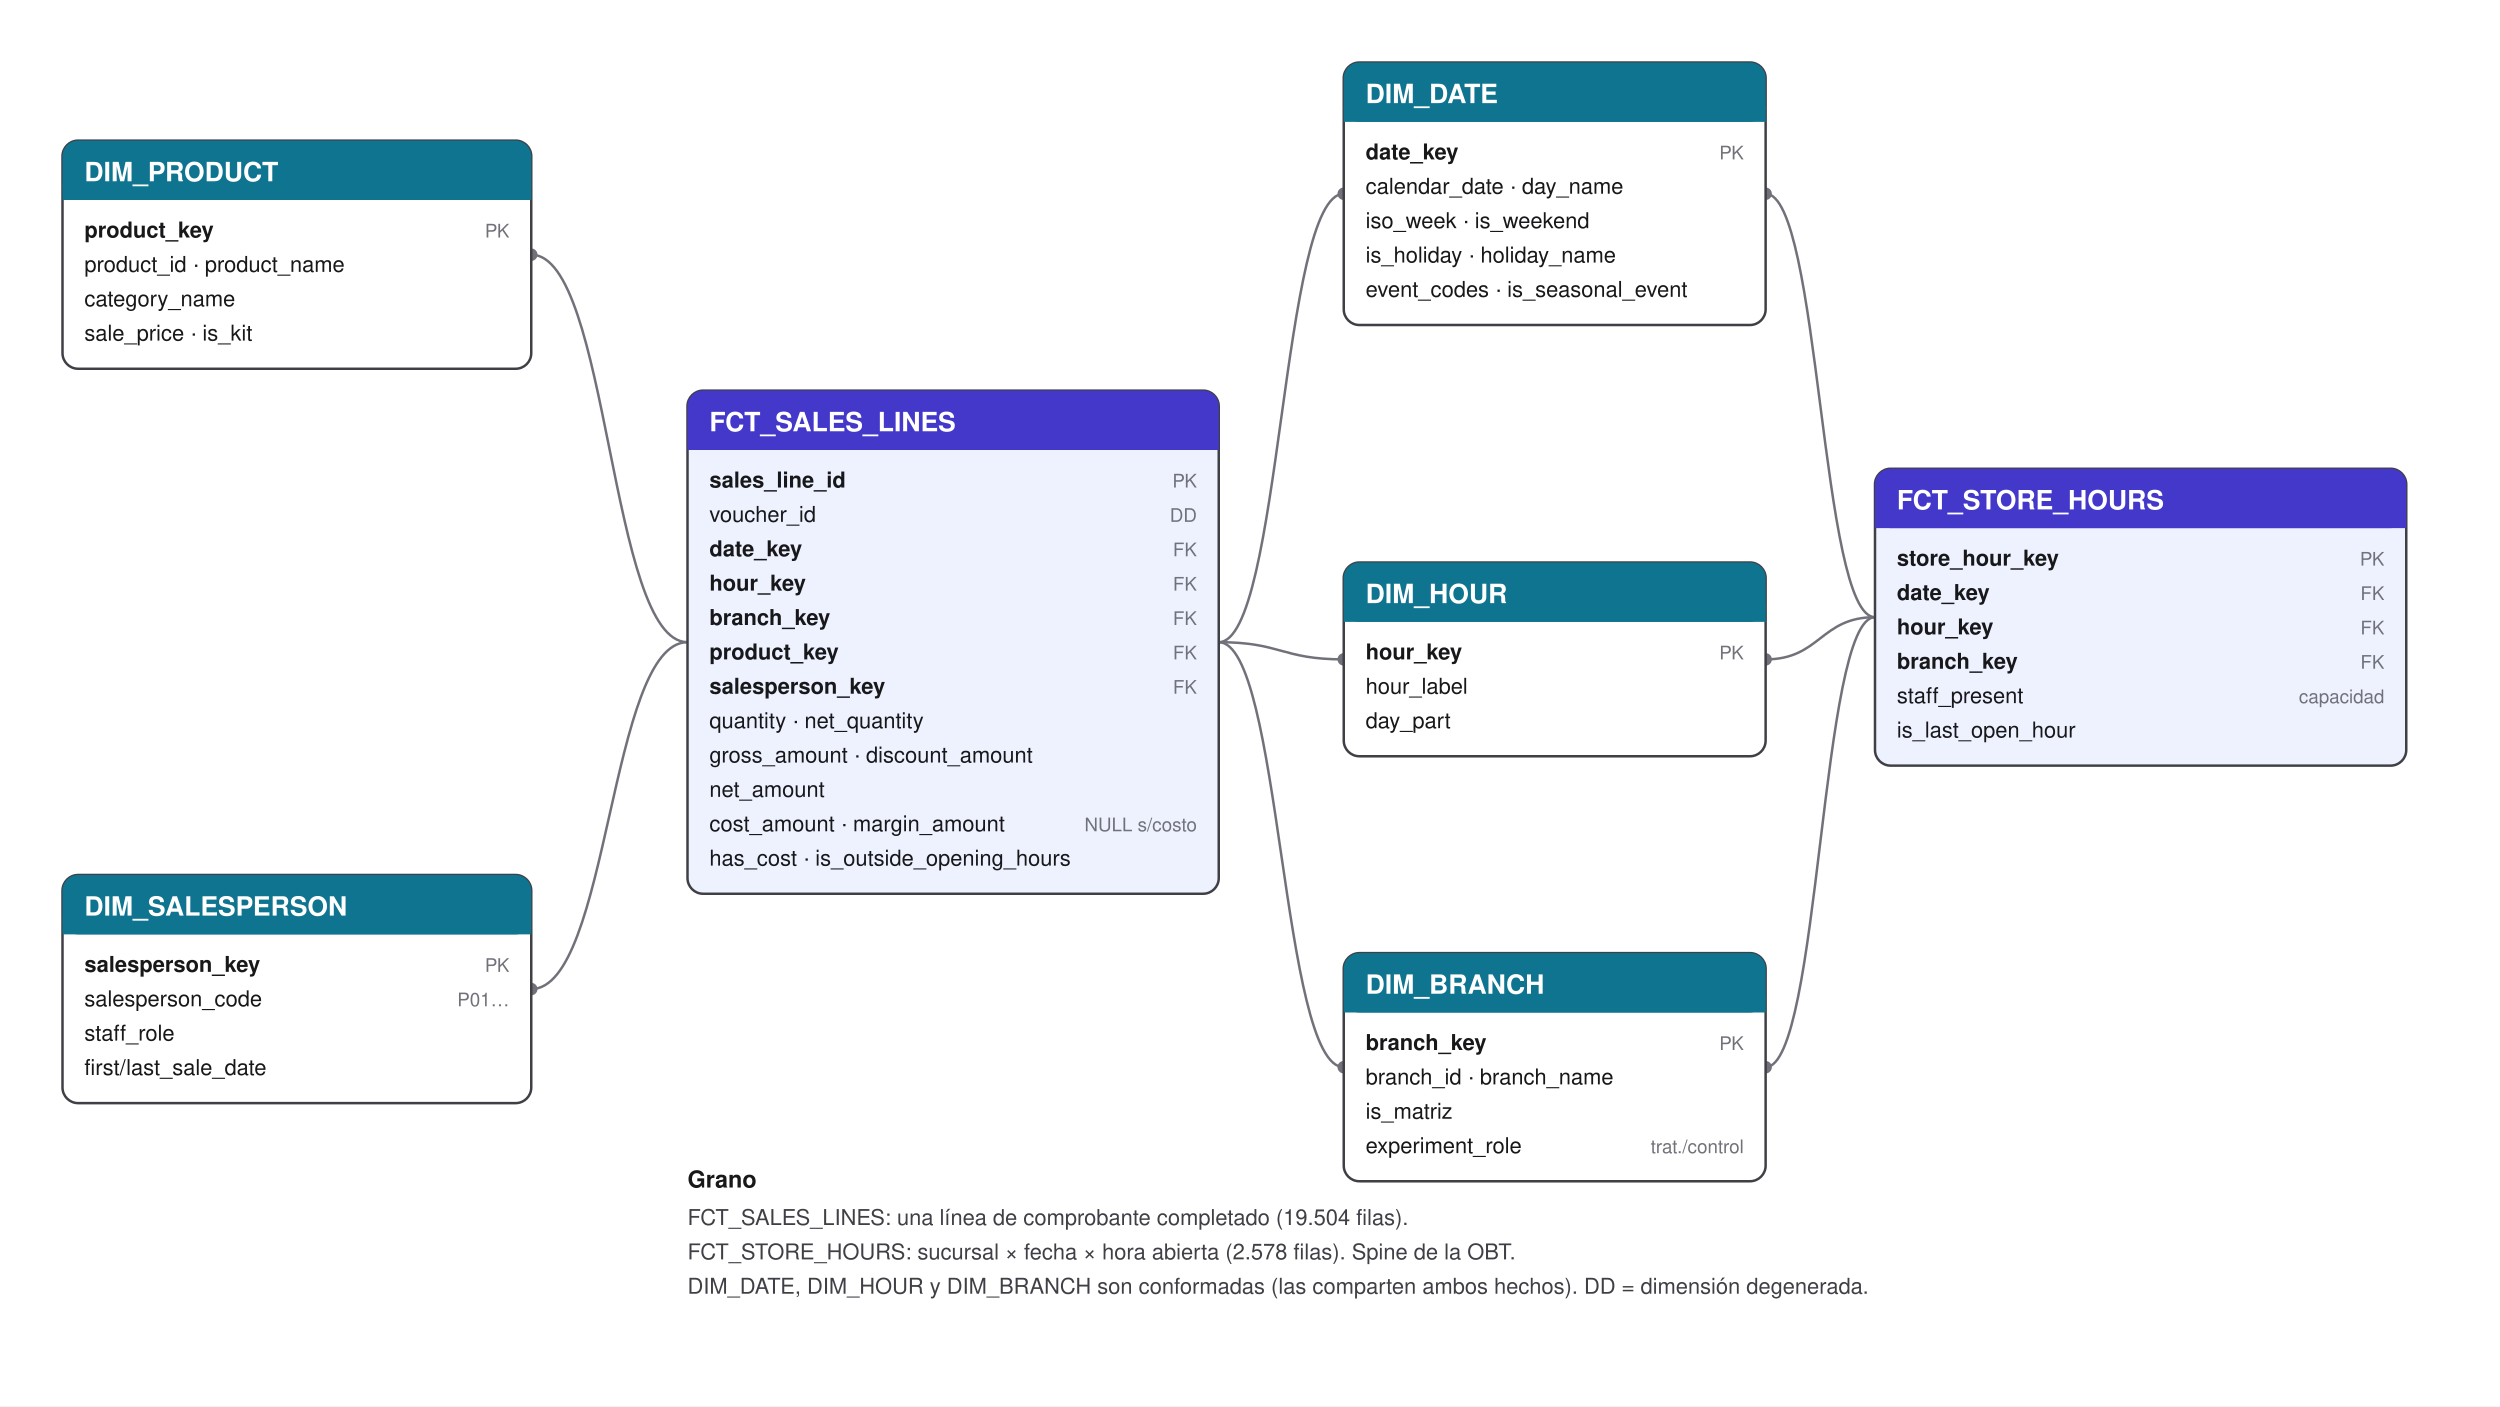
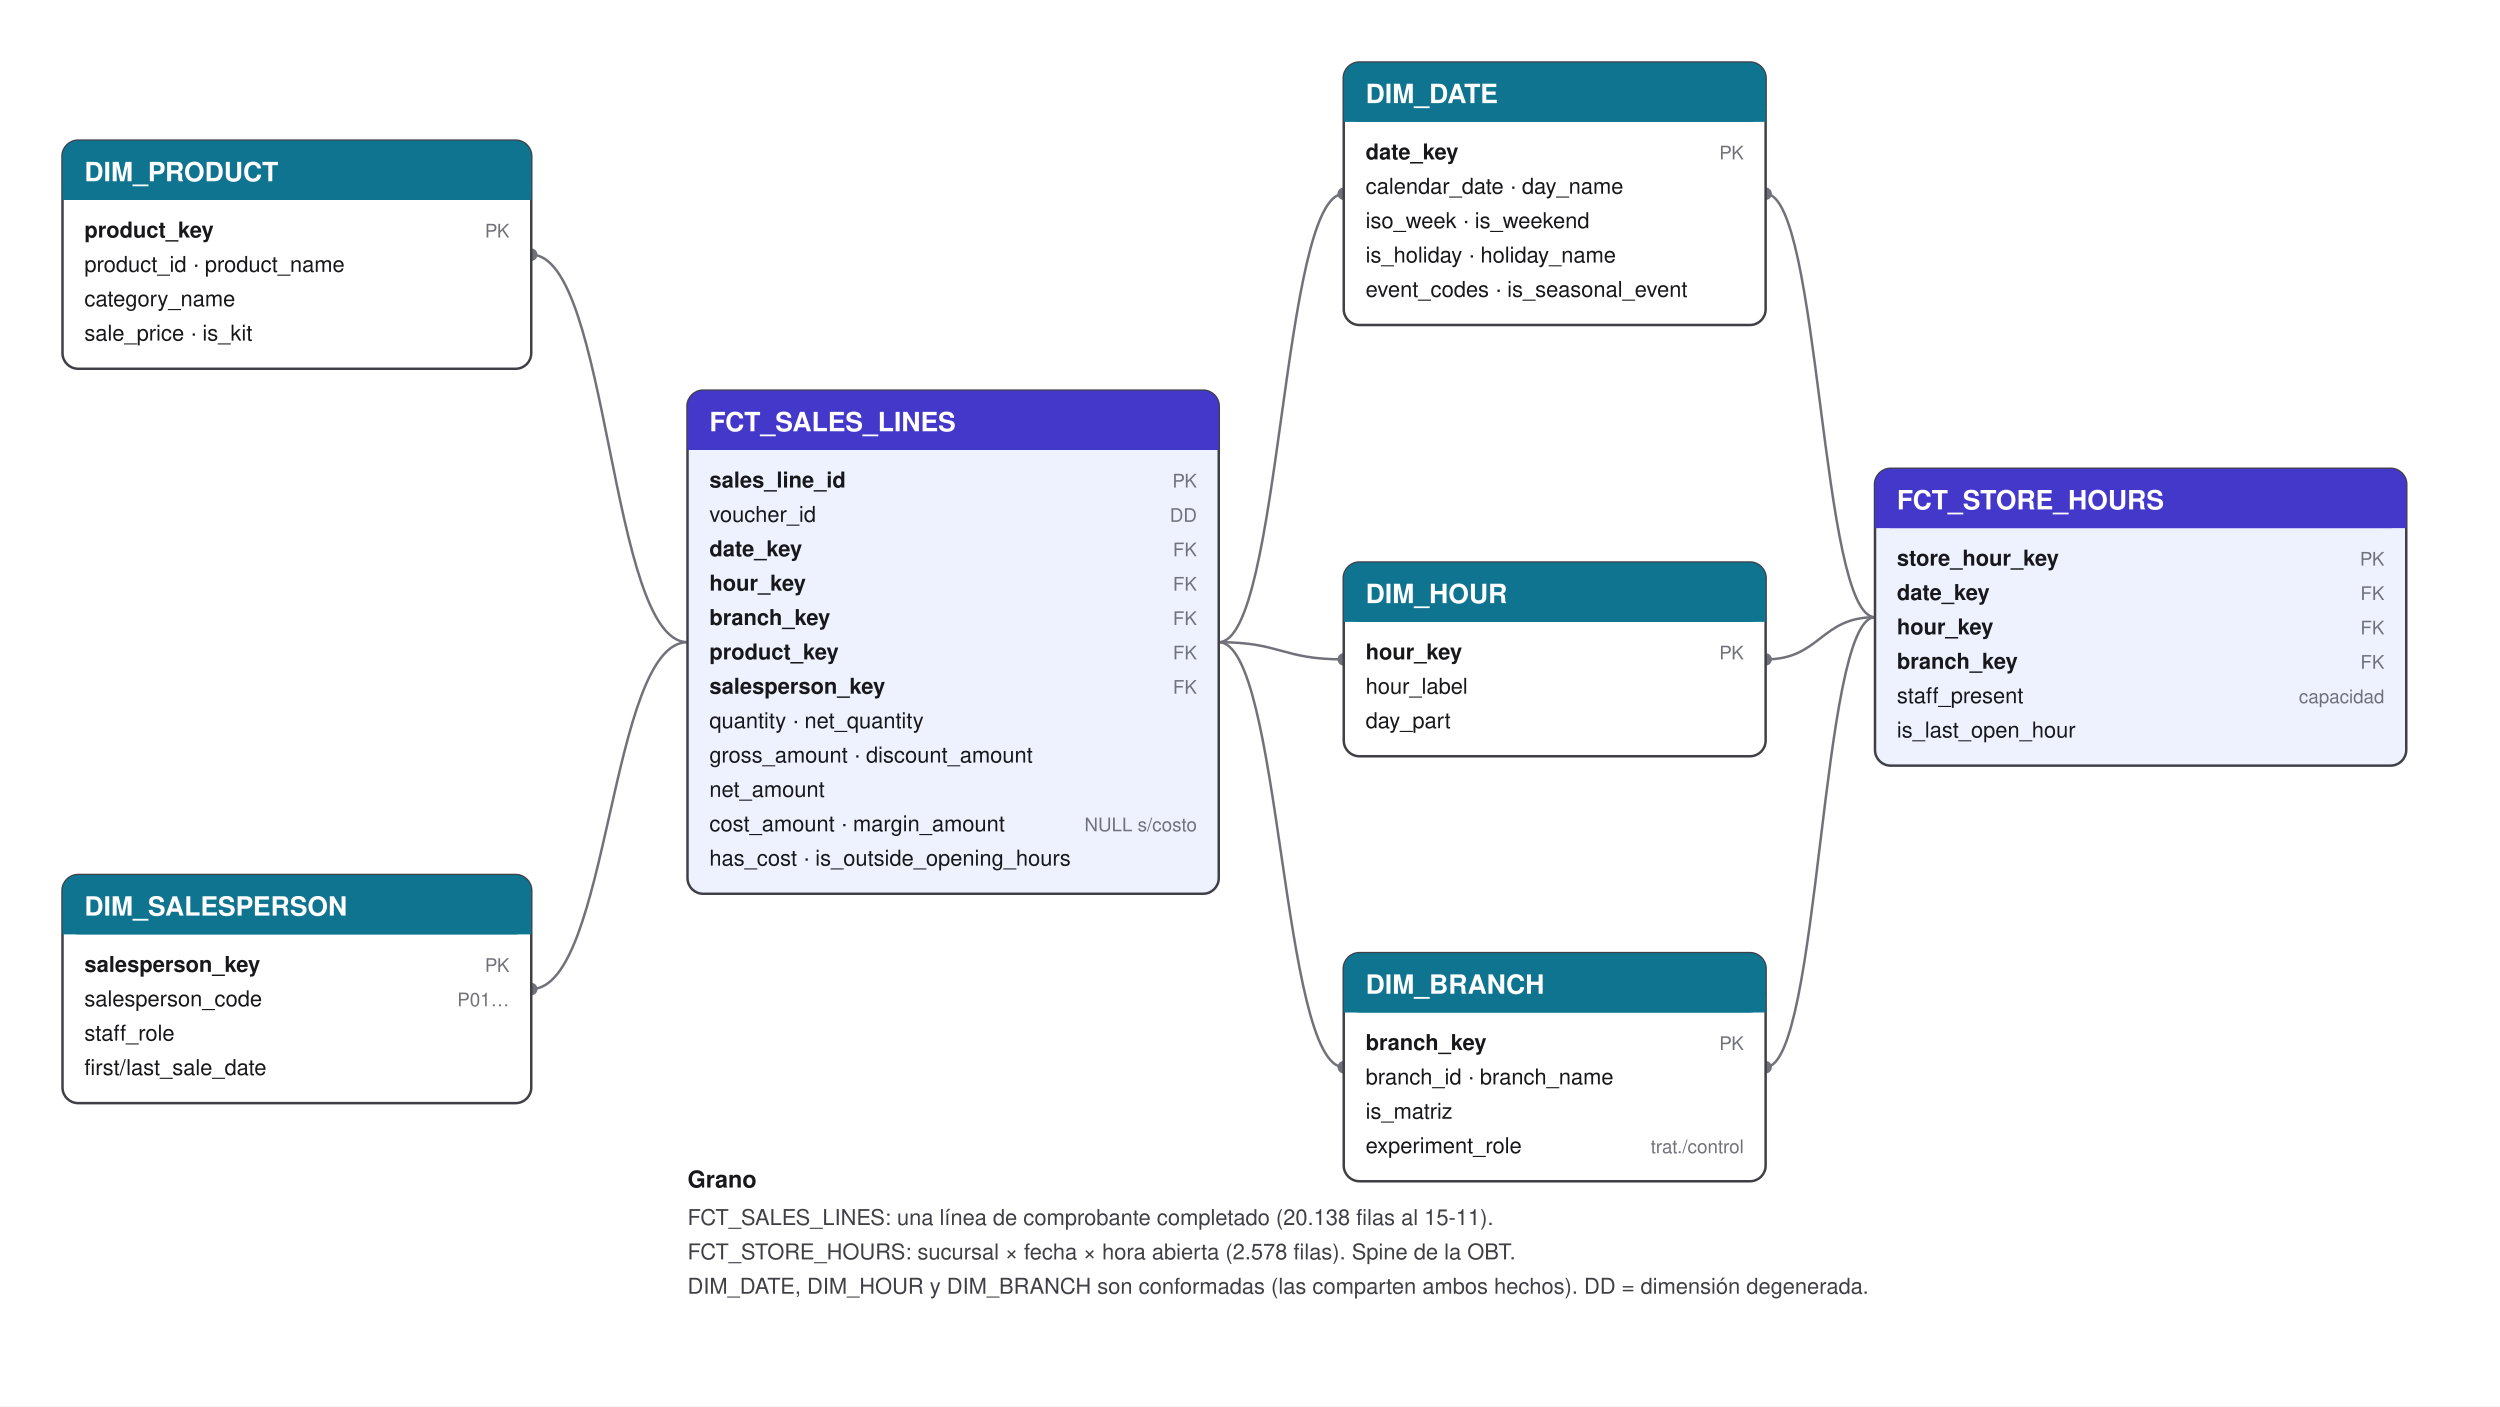
<svg xmlns="http://www.w3.org/2000/svg" width="1600" height="900" viewBox="0 0 1600 900" font-family="Helvetica, Arial, sans-serif">
  <rect width="1600" height="900" fill="#fff" />
  <path d="M440,411.0 C390.0,411.0 390.0,163.0 340,163.0" stroke="#71717a" stroke-width="1.6" fill="none" />
  <circle cx="340" cy="163.0" r="4" fill="#71717a" />
  <path d="M440,411.0 C390.0,411.0 390.0,633.0 340,633.0" stroke="#71717a" stroke-width="1.6" fill="none" />
  <circle cx="340" cy="633.0" r="4" fill="#71717a" />
  <path d="M780,411.0 C820.0,411.0 820.0,124.0 860,124.0" stroke="#71717a" stroke-width="1.6" fill="none" />
  <circle cx="860" cy="124.0" r="4" fill="#71717a" />
  <path d="M780,411.0 C820.0,411.0 820.0,422.0 860,422.0" stroke="#71717a" stroke-width="1.6" fill="none" />
  <circle cx="860" cy="422.0" r="4" fill="#71717a" />
  <path d="M780,411.0 C820.0,411.0 820.0,683.0 860,683.0" stroke="#71717a" stroke-width="1.6" fill="none" />
  <circle cx="860" cy="683.0" r="4" fill="#71717a" />
  <path d="M1200,395.0 C1165.0,395.0 1165.0,124.0 1130,124.0" stroke="#71717a" stroke-width="1.6" fill="none" />
  <circle cx="1130" cy="124.0" r="4" fill="#71717a" />
  <path d="M1200,395.0 C1165.0,395.0 1165.0,422.0 1130,422.0" stroke="#71717a" stroke-width="1.6" fill="none" />
  <circle cx="1130" cy="422.0" r="4" fill="#71717a" />
  <path d="M1200,395.0 C1165.0,395.0 1165.0,683.0 1130,683.0" stroke="#71717a" stroke-width="1.6" fill="none" />
  <circle cx="1130" cy="683.0" r="4" fill="#71717a" />
  <rect x="440" y="250" width="340" height="322" rx="10" fill="#eef2ff" stroke="#3f3f46" stroke-width="1.6" />
  <rect x="440" y="250" width="340" height="38" rx="10" fill="#4338ca" />
  <rect x="440" y="278" width="340" height="10" fill="#4338ca" />
  <text x="454" y="276" font-size="17" font-weight="700" fill="#fff">FCT_SALES_LINES</text>
  <text x="454" y="312" font-size="14" font-weight="700" fill="#18181b">sales_line_id</text>
  <text x="766" y="312" font-size="12" text-anchor="end" fill="#71717a">PK</text>
  <text x="454" y="334" font-size="14" font-weight="400" fill="#18181b">voucher_id</text>
  <text x="766" y="334" font-size="12" text-anchor="end" fill="#71717a">DD</text>
  <text x="454" y="356" font-size="14" font-weight="700" fill="#18181b">date_key</text>
  <text x="766" y="356" font-size="12" text-anchor="end" fill="#71717a">FK</text>
  <text x="454" y="378" font-size="14" font-weight="700" fill="#18181b">hour_key</text>
  <text x="766" y="378" font-size="12" text-anchor="end" fill="#71717a">FK</text>
  <text x="454" y="400" font-size="14" font-weight="700" fill="#18181b">branch_key</text>
  <text x="766" y="400" font-size="12" text-anchor="end" fill="#71717a">FK</text>
  <text x="454" y="422" font-size="14" font-weight="700" fill="#18181b">product_key</text>
  <text x="766" y="422" font-size="12" text-anchor="end" fill="#71717a">FK</text>
  <text x="454" y="444" font-size="14" font-weight="700" fill="#18181b">salesperson_key</text>
  <text x="766" y="444" font-size="12" text-anchor="end" fill="#71717a">FK</text>
  <text x="454" y="466" font-size="14" font-weight="400" fill="#18181b">quantity · net_quantity</text>
  <text x="454" y="488" font-size="14" font-weight="400" fill="#18181b">gross_amount · discount_amount</text>
  <text x="454" y="510" font-size="14" font-weight="400" fill="#18181b">net_amount</text>
  <text x="454" y="532" font-size="14" font-weight="400" fill="#18181b">cost_amount · margin_amount</text>
  <text x="766" y="532" font-size="12" text-anchor="end" fill="#71717a">NULL s/costo</text>
  <text x="454" y="554" font-size="14" font-weight="400" fill="#18181b">has_cost · is_outside_opening_hours</text>
  <rect x="1200" y="300" width="340" height="190" rx="10" fill="#eef2ff" stroke="#3f3f46" stroke-width="1.6" />
  <rect x="1200" y="300" width="340" height="38" rx="10" fill="#4338ca" />
  <rect x="1200" y="328" width="340" height="10" fill="#4338ca" />
  <text x="1214" y="326" font-size="17" font-weight="700" fill="#fff">FCT_STORE_HOURS</text>
  <text x="1214" y="362" font-size="14" font-weight="700" fill="#18181b">store_hour_key</text>
  <text x="1526" y="362" font-size="12" text-anchor="end" fill="#71717a">PK</text>
  <text x="1214" y="384" font-size="14" font-weight="700" fill="#18181b">date_key</text>
  <text x="1526" y="384" font-size="12" text-anchor="end" fill="#71717a">FK</text>
  <text x="1214" y="406" font-size="14" font-weight="700" fill="#18181b">hour_key</text>
  <text x="1526" y="406" font-size="12" text-anchor="end" fill="#71717a">FK</text>
  <text x="1214" y="428" font-size="14" font-weight="700" fill="#18181b">branch_key</text>
  <text x="1526" y="428" font-size="12" text-anchor="end" fill="#71717a">FK</text>
  <text x="1214" y="450" font-size="14" font-weight="400" fill="#18181b">staff_present</text>
  <text x="1526" y="450" font-size="12" text-anchor="end" fill="#71717a">capacidad</text>
  <text x="1214" y="472" font-size="14" font-weight="400" fill="#18181b">is_last_open_hour</text>
  <rect x="860" y="40" width="270" height="168" rx="10" fill="#ffffff" stroke="#3f3f46" stroke-width="1.6" />
  <rect x="860" y="40" width="270" height="38" rx="10" fill="#0e7490" />
  <rect x="860" y="68" width="270" height="10" fill="#0e7490" />
  <text x="874" y="66" font-size="17" font-weight="700" fill="#fff">DIM_DATE</text>
  <text x="874" y="102" font-size="14" font-weight="700" fill="#18181b">date_key</text>
  <text x="1116" y="102" font-size="12" text-anchor="end" fill="#71717a">PK</text>
  <text x="874" y="124" font-size="14" font-weight="400" fill="#18181b">calendar_date · day_name</text>
  <text x="874" y="146" font-size="14" font-weight="400" fill="#18181b">iso_week · is_weekend</text>
  <text x="874" y="168" font-size="14" font-weight="400" fill="#18181b">is_holiday · holiday_name</text>
  <text x="874" y="190" font-size="14" font-weight="400" fill="#18181b">event_codes · is_seasonal_event</text>
  <rect x="860" y="360" width="270" height="124" rx="10" fill="#ffffff" stroke="#3f3f46" stroke-width="1.6" />
  <rect x="860" y="360" width="270" height="38" rx="10" fill="#0e7490" />
  <rect x="860" y="388" width="270" height="10" fill="#0e7490" />
  <text x="874" y="386" font-size="17" font-weight="700" fill="#fff">DIM_HOUR</text>
  <text x="874" y="422" font-size="14" font-weight="700" fill="#18181b">hour_key</text>
  <text x="1116" y="422" font-size="12" text-anchor="end" fill="#71717a">PK</text>
  <text x="874" y="444" font-size="14" font-weight="400" fill="#18181b">hour_label</text>
  <text x="874" y="466" font-size="14" font-weight="400" fill="#18181b">day_part</text>
  <rect x="860" y="610" width="270" height="146" rx="10" fill="#ffffff" stroke="#3f3f46" stroke-width="1.6" />
  <rect x="860" y="610" width="270" height="38" rx="10" fill="#0e7490" />
  <rect x="860" y="638" width="270" height="10" fill="#0e7490" />
  <text x="874" y="636" font-size="17" font-weight="700" fill="#fff">DIM_BRANCH</text>
  <text x="874" y="672" font-size="14" font-weight="700" fill="#18181b">branch_key</text>
  <text x="1116" y="672" font-size="12" text-anchor="end" fill="#71717a">PK</text>
  <text x="874" y="694" font-size="14" font-weight="400" fill="#18181b">branch_id · branch_name</text>
  <text x="874" y="716" font-size="14" font-weight="400" fill="#18181b">is_matriz</text>
  <text x="874" y="738" font-size="14" font-weight="400" fill="#18181b">experiment_role</text>
  <text x="1116" y="738" font-size="12" text-anchor="end" fill="#71717a">trat./control</text>
  <rect x="40" y="90" width="300" height="146" rx="10" fill="#ffffff" stroke="#3f3f46" stroke-width="1.6" />
  <rect x="40" y="90" width="300" height="38" rx="10" fill="#0e7490" />
  <rect x="40" y="118" width="300" height="10" fill="#0e7490" />
  <text x="54" y="116" font-size="17" font-weight="700" fill="#fff">DIM_PRODUCT</text>
  <text x="54" y="152" font-size="14" font-weight="700" fill="#18181b">product_key</text>
  <text x="326" y="152" font-size="12" text-anchor="end" fill="#71717a">PK</text>
  <text x="54" y="174" font-size="14" font-weight="400" fill="#18181b">product_id · product_name</text>
  <text x="54" y="196" font-size="14" font-weight="400" fill="#18181b">category_name</text>
  <text x="54" y="218" font-size="14" font-weight="400" fill="#18181b">sale_price · is_kit</text>
  <rect x="40" y="560" width="300" height="146" rx="10" fill="#ffffff" stroke="#3f3f46" stroke-width="1.6" />
  <rect x="40" y="560" width="300" height="38" rx="10" fill="#0e7490" />
  <rect x="40" y="588" width="300" height="10" fill="#0e7490" />
  <text x="54" y="586" font-size="17" font-weight="700" fill="#fff">DIM_SALESPERSON</text>
  <text x="54" y="622" font-size="14" font-weight="700" fill="#18181b">salesperson_key</text>
  <text x="326" y="622" font-size="12" text-anchor="end" fill="#71717a">PK</text>
  <text x="54" y="644" font-size="14" font-weight="400" fill="#18181b">salesperson_code</text>
  <text x="326" y="644" font-size="12" text-anchor="end" fill="#71717a">P01…</text>
  <text x="54" y="666" font-size="14" font-weight="400" fill="#18181b">staff_role</text>
  <text x="54" y="688" font-size="14" font-weight="400" fill="#18181b">first/last_sale_date</text>
  <text x="440" y="760" font-size="15" font-weight="700" fill="#18181b">Grano</text>
-   <text x="440" y="784" font-size="14" fill="#3f3f46">FCT_SALES_LINES: una línea de comprobante completado (19.504 filas).</text>
+   <text x="440" y="784" font-size="14" fill="#3f3f46">FCT_SALES_LINES: una línea de comprobante completado (20.138 filas al 15-11).</text>
  <text x="440" y="806" font-size="14" fill="#3f3f46">FCT_STORE_HOURS: sucursal × fecha × hora abierta (2.578 filas). Spine de la OBT.</text>
  <text x="440" y="828" font-size="14" fill="#3f3f46">DIM_DATE, DIM_HOUR y DIM_BRANCH son conformadas (las comparten ambos hechos). DD = dimensión degenerada.</text>
</svg>
